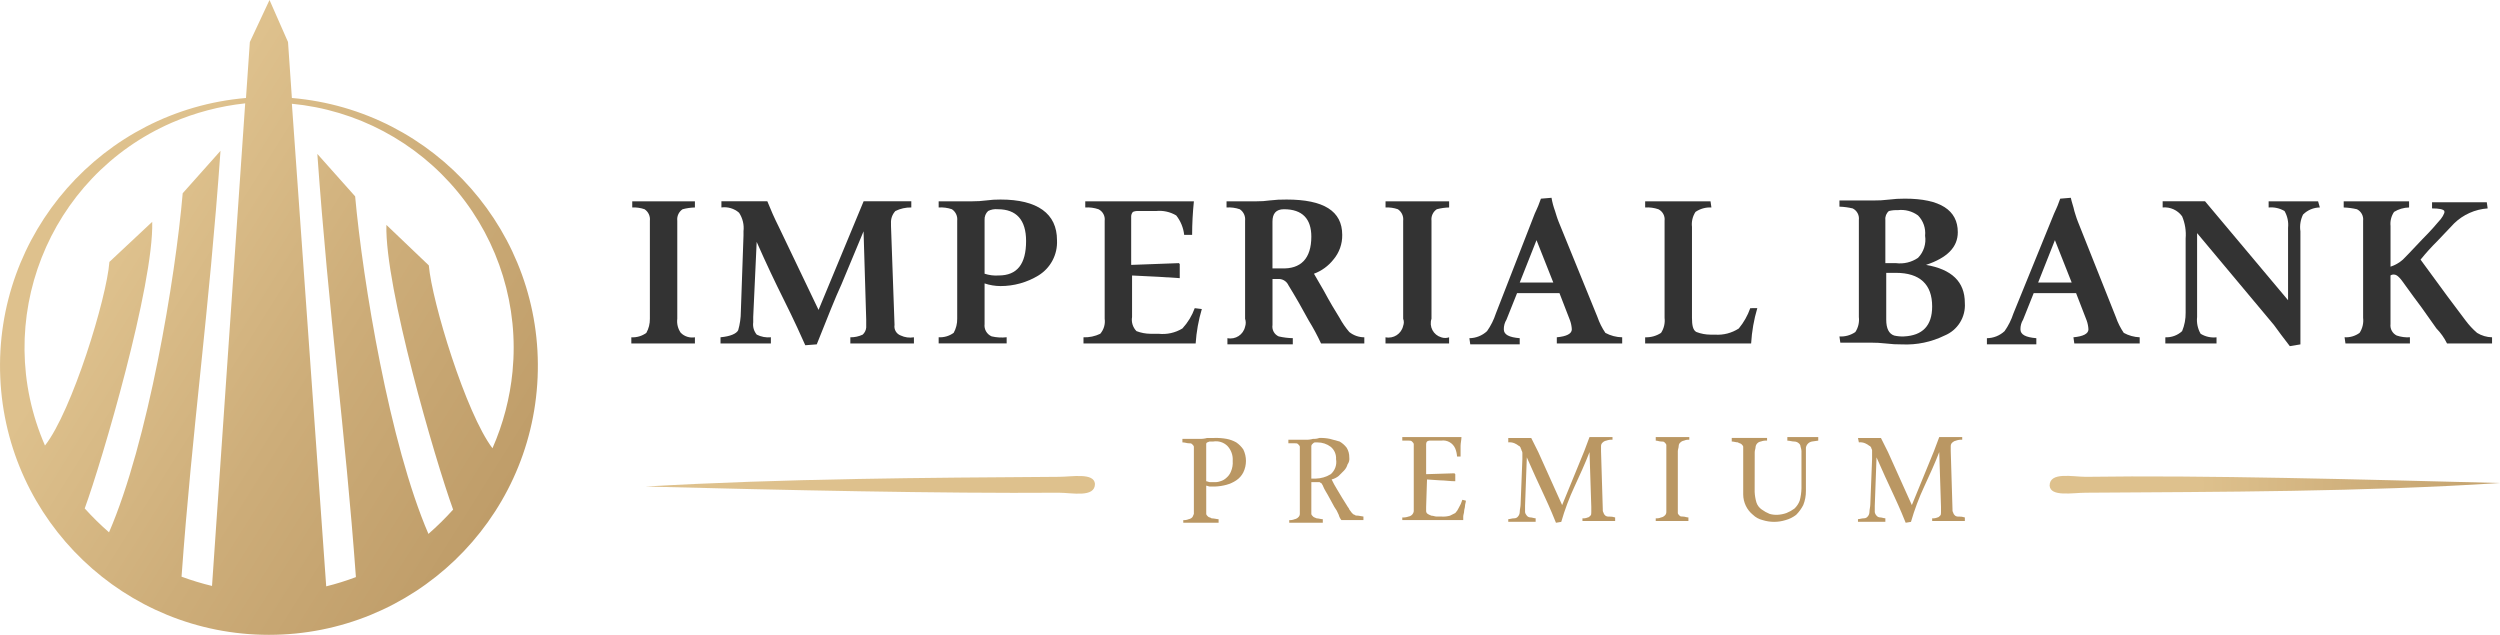
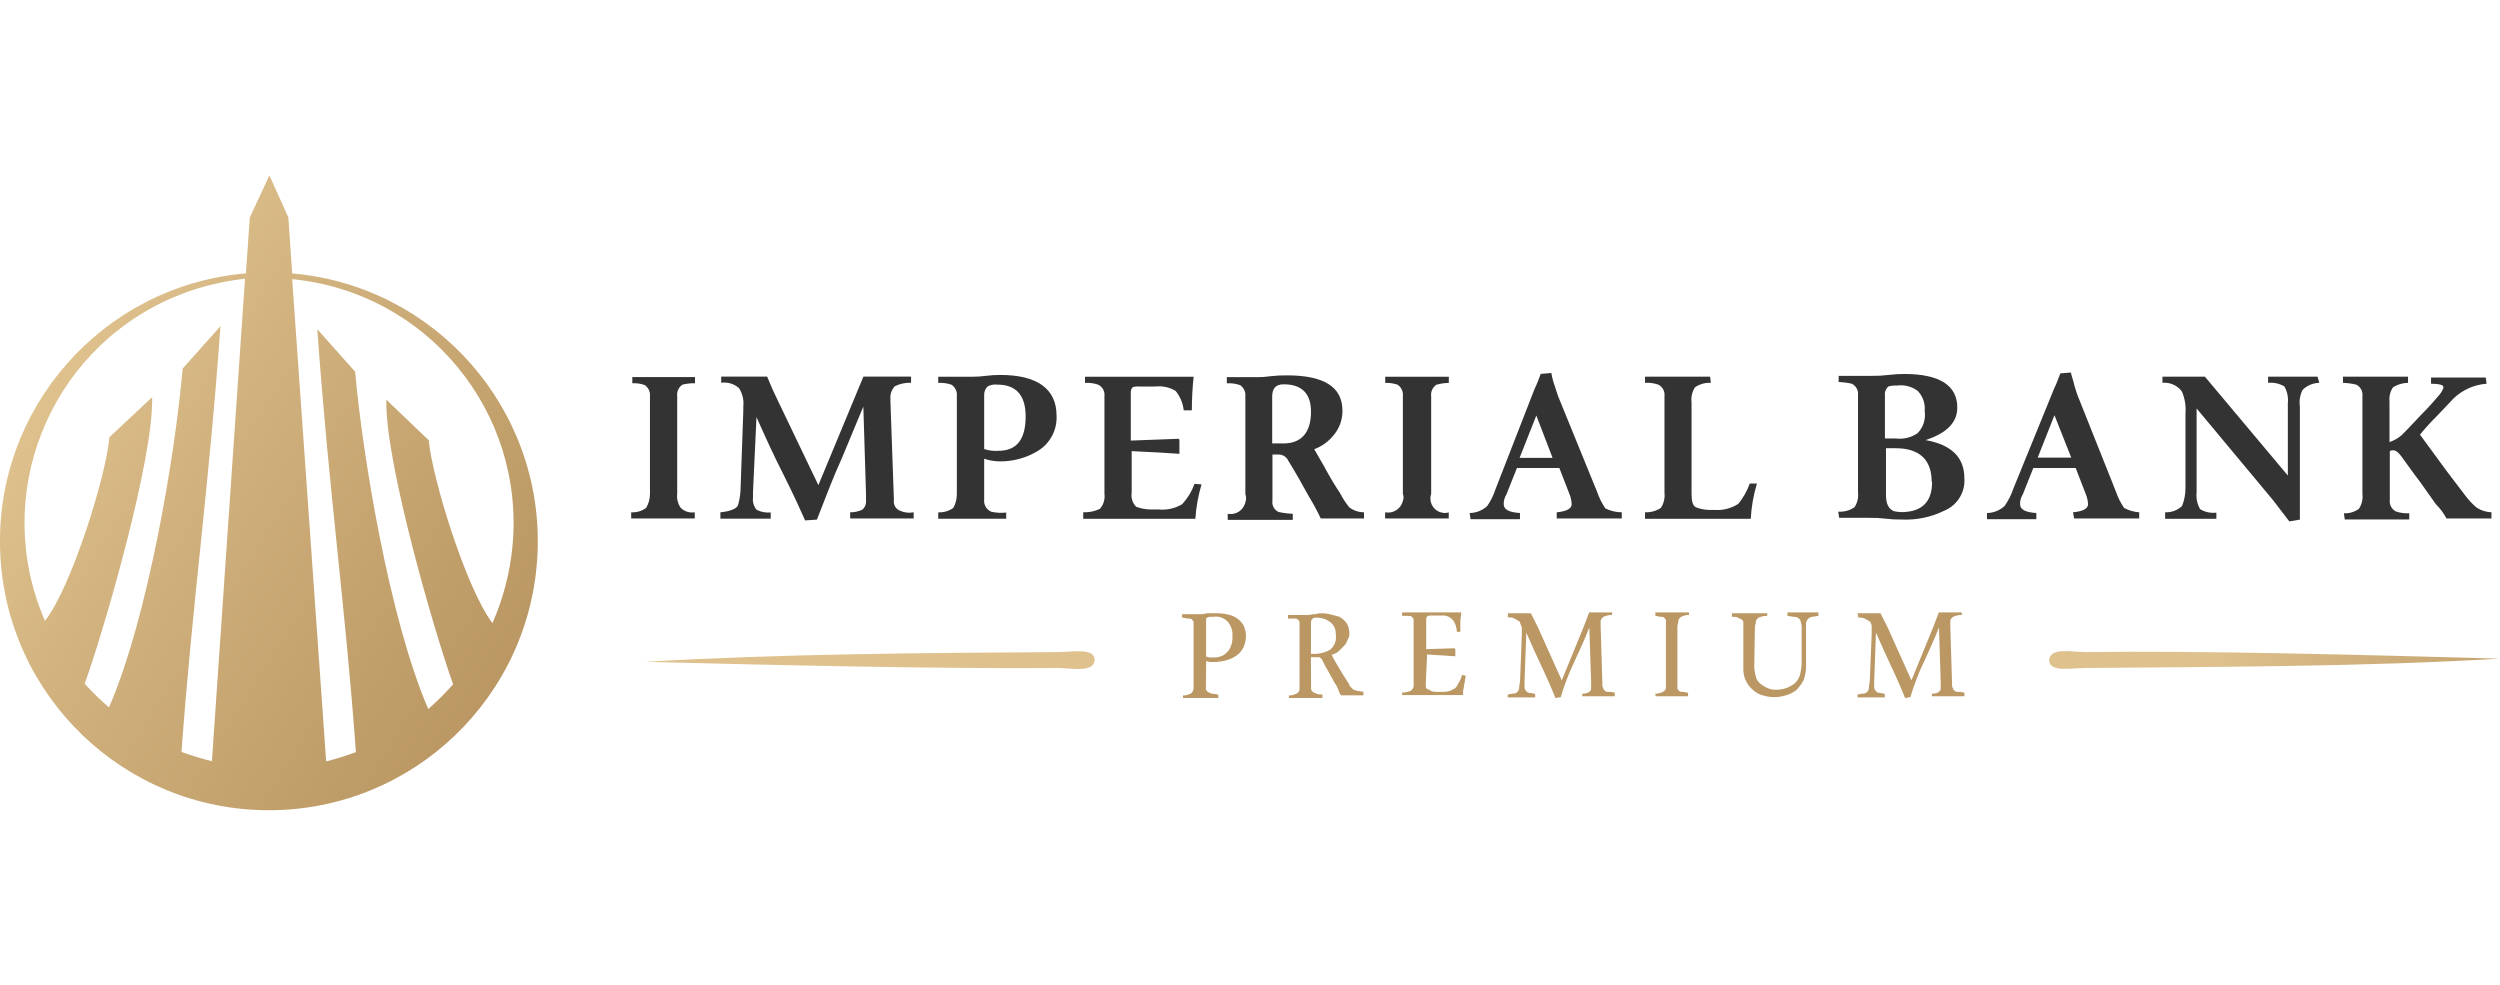
- <svg xmlns="http://www.w3.org/2000/svg" xmlns:xlink="http://www.w3.org/1999/xlink" width="405.326" height="102.923" viewBox="0 0 405.326 102.923">
+ <svg xmlns="http://www.w3.org/2000/svg" xmlns:xlink="http://www.w3.org/1999/xlink" id="Calque_1" data-name="Calque 1" width="307.44" height="121.11" viewBox="0 0 307.44 121.11">
  <defs>
-     <style>.a{fill:url(#a);}.b{fill:#333;}.c{fill:#ba9763;}.d{fill:url(#b);}.e{fill:url(#c);}</style>
-     <linearGradient id="a" x1="0.097" y1="0.506" x2="0.886" y2="1.093" gradientUnits="objectBoundingBox">
+     <linearGradient id="Dégradé_sans_nom_5" data-name="Dégradé sans nom 5" x1="-2317.95" y1="2537.84" x2="-2317.35" y2="2537.39" gradientTransform="matrix(87.21, 0, 0, -102.93, 202150.86, 261267.12)" gradientUnits="userSpaceOnUse">
      <stop offset="0.04" stop-color="#dec18d" />
      <stop offset="0.45" stop-color="#cdad79" />
      <stop offset="1" stop-color="#ba9763" />
    </linearGradient>
-     <linearGradient id="b" x1="0.291" y1="-105.291" x2="1.29" y2="-105.291" xlink:href="#a" />
-     <linearGradient id="c" x1="6.959" y1="-111.429" x2="7.959" y2="-111.429" xlink:href="#a" />
+     <linearGradient id="Dégradé_sans_nom_5-2" x1="-2313.76" y1="1711.17" x2="-2313.01" y2="1711.17" gradientTransform="matrix(73.02, 0, 0, -2.87, 169221.54, 4992.51)" xlink:href="#Dégradé_sans_nom_5" />
+     <linearGradient id="Dégradé_sans_nom_5-3" x1="-2307.89" y1="1711.17" x2="-2307.13" y2="1711.17" gradientTransform="matrix(72.88, 0, 0, -2.87, 168658.57, 4992.53)" xlink:href="#Dégradé_sans_nom_5" />
  </defs>
-   <g transform="translate(89.768 -58.5)">
-     <path class="a" d="M119.361,44.386l-.625-9.069-3-6.817-3.19,6.817-.625,9.069a43.6,43.6,0,1,0,7.443,0ZM85.774,110.933c2.814-7.693,11.2-36.213,10.945-46.47l-6.942,6.5c-.438,5.879-6.067,24.2-10.445,29.771a39.781,39.781,0,0,1,20.577-52.35,41.19,41.19,0,0,1,11.883-3.127L106.414,123.5a45,45,0,0,1-4.941-1.5c1.751-24.267,4.441-42.593,6.317-69.049l-6.129,6.88c-1.188,13.822-5.629,40.4-11.946,54.976A46.042,46.042,0,0,1,85.774,110.933Zm55.727,4.128c-6.317-14.635-10.633-40.967-11.883-54.726l-6.129-6.88c1.876,26.331,4.5,44.532,6.254,68.611a42.931,42.931,0,0,1-4.816,1.5l-5.566-78.243A39.739,39.739,0,0,1,155.136,88.73a40.648,40.648,0,0,1-3.252,12.446c-4.316-5.692-9.819-23.767-10.32-29.646l-6.88-6.567c-.25,10.132,7.881,38.027,10.82,46.158a47.674,47.674,0,0,1-4,3.94Z" transform="translate(-161.807 30)" />
-     <g transform="translate(12.59 90.563)">
-       <path class="b" d="M46.909,229.85v1H36.6v-1a3.748,3.748,0,0,0,2.434-.716,4.534,4.534,0,0,0,.573-2.291V210.95a1.963,1.963,0,0,0-.859-1.861,5.218,5.218,0,0,0-2-.286v-1H46.909v1a8.451,8.451,0,0,0-2,.286,1.963,1.963,0,0,0-.859,1.861v15.893a3.259,3.259,0,0,0,.573,2.291A2.641,2.641,0,0,0,46.909,229.85Z" transform="translate(-36.6 -207.227)" />
-       <path class="b" d="M78.056,229.85v1H67.747v-1a4.573,4.573,0,0,0,2-.43,1.767,1.767,0,0,0,.573-1.145v-1.289l-.43-14.318-3.579,8.591c-1,2.148-2.291,5.441-4.009,9.736l-1.861.143c-.573-1.289-1.718-3.866-3.579-7.589-1.289-2.577-2.72-5.584-4.3-9.164L52,226.557v.859a2.566,2.566,0,0,0,.573,2,4.12,4.12,0,0,0,2.291.43v1H46.7v-1c1.575-.143,2.577-.573,2.864-1.145a10.9,10.9,0,0,0,.43-3.007l.43-12.313v-.716a4.5,4.5,0,0,0-.716-3.007,3.608,3.608,0,0,0-2.864-.859v-1h7.445c.573,1.432,1.145,2.72,1.861,4.152l6.443,13.459L69.9,207.8h7.732v1a5.617,5.617,0,0,0-2.577.573,2.68,2.68,0,0,0-.716,2v.43l.573,16.036a1.555,1.555,0,0,0,1,1.718A3.6,3.6,0,0,0,78.056,229.85Z" transform="translate(-32.239 -207.227)" />
-       <path class="b" d="M90.586,214.186a6.334,6.334,0,0,1-3.007,5.727,11.76,11.76,0,0,1-6.157,1.718,8.107,8.107,0,0,1-2.577-.43v6.586a1.917,1.917,0,0,0,1.145,2,7.178,7.178,0,0,0,2.434.143v1H71.4v-1a3.748,3.748,0,0,0,2.434-.716,4.533,4.533,0,0,0,.573-2.291V211.036a1.963,1.963,0,0,0-.859-1.861,5.566,5.566,0,0,0-2.148-.286v-1h5.441a16.889,16.889,0,0,0,2.291-.143,15.821,15.821,0,0,1,2.291-.143C87.436,207.6,90.586,209.891,90.586,214.186Zm-5.011.143c0-3.436-1.575-5.154-4.582-5.154a2.832,2.832,0,0,0-1.575.286,1.838,1.838,0,0,0-.573,1.432v8.734a5.934,5.934,0,0,0,2.291.286C84.143,219.913,85.575,218.052,85.575,214.329Z" transform="translate(-21.573 -207.314)" />
-       <path class="b" d="M106.986,225.268a25.452,25.452,0,0,0-1,5.584H87.8v-1a5.81,5.81,0,0,0,2.72-.573,3.086,3.086,0,0,0,.716-2.434V210.95a1.833,1.833,0,0,0-1-1.861,5.565,5.565,0,0,0-2.148-.286v-1H105.7a54.311,54.311,0,0,0-.286,5.441h-1.289a6.166,6.166,0,0,0-1.289-3.15,5.322,5.322,0,0,0-3.293-.716H96.677a1.817,1.817,0,0,0-.859.143,1.094,1.094,0,0,0-.286.716v7.875l7.732-.286.143.143v2.291c-1.861-.143-4.582-.286-7.732-.43v6.729a2.641,2.641,0,0,0,.716,2.291,6.485,6.485,0,0,0,2.291.43H99.97a6.173,6.173,0,0,0,3.866-.859,9.7,9.7,0,0,0,2-3.293Z" transform="translate(-14.492 -207.227)" />
-       <path class="b" d="M126.336,229.936v1H119.32a35.258,35.258,0,0,0-2-3.723c-1-1.861-2.148-3.866-3.293-5.727a1.724,1.724,0,0,0-1.432-1h-1.145v7.445a1.732,1.732,0,0,0,1,1.861,11.131,11.131,0,0,0,2.291.286v1h-10.6v-1a2.433,2.433,0,0,0,2.864-1.861,1.987,1.987,0,0,0,0-1.289V211.036a1.963,1.963,0,0,0-.859-1.861,5.566,5.566,0,0,0-2.148-.286v-1h4.868a14.152,14.152,0,0,0,2.148-.143,20.274,20.274,0,0,1,2.72-.143c6.014,0,9.02,1.861,9.02,5.727a6,6,0,0,1-1.432,4.009,7.2,7.2,0,0,1-3.15,2.291l1.575,2.72c1,1.861,1.861,3.293,2.577,4.439a12.975,12.975,0,0,0,1.575,2.291A3.888,3.888,0,0,0,126.336,229.936Zm-8.591-16.322c0-2.864-1.432-4.439-4.439-4.439-1.289,0-1.861.716-1.861,2v7.589h1.432c3.15.143,4.868-1.575,4.868-5.154Z" transform="translate(-7.497 -207.314)" />
-       <path class="b" d="M132.309,229.85v1H122v-1a2.433,2.433,0,0,0,2.864-1.861,1.569,1.569,0,0,0,0-1.145V210.95a1.963,1.963,0,0,0-.859-1.861,5.218,5.218,0,0,0-2-.286v-1h10.309v1a8.451,8.451,0,0,0-2,.286,1.963,1.963,0,0,0-.859,1.861v15.893a2.36,2.36,0,0,0,1.575,3.007,1.936,1.936,0,0,0,1.289,0Z" transform="translate(0.275 -207.227)" />
-       <path class="b" d="M156.27,230.022v1h-10.6v-1c1.575-.143,2.434-.573,2.434-1.289a5.09,5.09,0,0,0-.286-1.432l-1.718-4.439h-6.873l-1.718,4.3a2.886,2.886,0,0,0-.43,1.575c0,.859.859,1.289,2.577,1.432v1h-8.018l-.143-1a4.257,4.257,0,0,0,2.864-1.145,10.731,10.731,0,0,0,1.432-2.864l6.3-16.179c.286-.573.43-1,.573-1.289l.43-1.145,1.718-.143a11.932,11.932,0,0,0,.573,2.148c.143.43.286,1,.573,1.718l6.3,15.463a10.84,10.84,0,0,0,1.289,2.577A5.923,5.923,0,0,0,156.27,230.022ZM145.1,221.145l-2.72-6.873-2.72,6.873Z" transform="translate(4.378 -207.4)" />
-       <path class="b" d="M169.584,225.125a25.252,25.252,0,0,0-1,5.727H151.4v-1a4.418,4.418,0,0,0,2.577-.716,3.641,3.641,0,0,0,.573-2.434V210.95a1.833,1.833,0,0,0-1-1.861,5.565,5.565,0,0,0-2.148-.286v-1H162l.143,1a4.152,4.152,0,0,0-2.577.716,3.642,3.642,0,0,0-.573,2.434V226.7c0,1.145.143,2,.716,2.291a6.486,6.486,0,0,0,2.291.43h.716a6.29,6.29,0,0,0,3.866-1,10.814,10.814,0,0,0,1.861-3.293Z" transform="translate(12.97 -207.227)" />
-       <path class="b" d="M193.731,224.4a5.307,5.307,0,0,1-3.293,5.3,14.145,14.145,0,0,1-6.873,1.432,19.428,19.428,0,0,1-2.577-.143,21.847,21.847,0,0,0-2.577-.143h-4.868l-.143-1a4.152,4.152,0,0,0,2.577-.716,3.642,3.642,0,0,0,.573-2.434v-15.75a1.833,1.833,0,0,0-1-1.861,11.046,11.046,0,0,0-2.148-.286v-1h5.441a19.424,19.424,0,0,0,2.577-.143A19.427,19.427,0,0,1,184,207.5c5.727,0,8.591,1.861,8.591,5.441,0,2.434-1.718,4.152-5.154,5.3C191.584,218.954,193.731,220.959,193.731,224.4Zm-6.443-10.882a4.088,4.088,0,0,0-1.145-3.293,4.612,4.612,0,0,0-3.293-.859,4.872,4.872,0,0,0-1.432.143,1.66,1.66,0,0,0-.573,1.432v7.016h1.718a5.174,5.174,0,0,0,3.579-.859A4.216,4.216,0,0,0,187.288,213.514Zm1.145,11.454c0-3.579-2-5.441-5.87-5.441h-1.575v7.589q0,2.148,1.289,2.577a5.873,5.873,0,0,0,1.575.143c3.007-.143,4.582-1.718,4.582-4.868Z" transform="translate(22.47 -207.357)" />
-       <path class="b" d="M214.87,230.022v1h-10.6l-.143-1c1.575-.143,2.434-.573,2.434-1.289a5.088,5.088,0,0,0-.286-1.432l-1.718-4.439h-6.873l-1.718,4.3a2.886,2.886,0,0,0-.43,1.575c0,.859.859,1.289,2.577,1.432v1H190.1v-1a4.257,4.257,0,0,0,2.864-1.145,10.73,10.73,0,0,0,1.432-2.864l6.586-16.179c.286-.573.43-1,.573-1.289l.43-1.145,1.718-.143c.143.716.43,1.432.573,2.148.143.43.286,1,.573,1.718L211,226.729a10.843,10.843,0,0,0,1.289,2.577A5.835,5.835,0,0,0,214.87,230.022Zm-11.025-8.877-2.72-6.873-2.72,6.873Z" transform="translate(29.681 -207.4)" />
-       <path class="b" d="M235.486,208.8a3.912,3.912,0,0,0-2.72,1.145,4.573,4.573,0,0,0-.43,2.72V231l-1.718.286q-1.5-1.933-2.577-3.436l-12.457-14.891v13.6a4.477,4.477,0,0,0,.573,2.72,4.048,4.048,0,0,0,2.577.573v1h-8.3v-1a3.779,3.779,0,0,0,2.72-1,7.477,7.477,0,0,0,.573-3.007V213.814a7.558,7.558,0,0,0-.573-3.58A3.5,3.5,0,0,0,210,208.8v-1h6.873l13.459,16.036V212.1a4.477,4.477,0,0,0-.573-2.72,4.255,4.255,0,0,0-2.577-.573v-1H235.2Z" transform="translate(38.274 -207.227)" />
-       <path class="b" d="M254.554,229.85v1h-7.3a9.4,9.4,0,0,0-1.718-2.434l-2.434-3.436c-.573-.716-1.575-2.148-3.15-4.3-.43-.573-.859-1-1.289-1a.861.861,0,0,0-.573.143V227.7a1.833,1.833,0,0,0,1,1.861,5.565,5.565,0,0,0,2.148.286v1H230.786l-.143-1a3.748,3.748,0,0,0,2.434-.716,3.641,3.641,0,0,0,.573-2.434V210.95a1.833,1.833,0,0,0-1-1.861,11.054,11.054,0,0,0-2.148-.286v-1h10.6v1a4.827,4.827,0,0,0-2.434.716,3.443,3.443,0,0,0-.573,2.291V218.4a5.616,5.616,0,0,0,2-1.145c.143-.143,1.289-1.289,3.15-3.293,1.289-1.289,2.291-2.434,3.007-3.293a3.59,3.59,0,0,0,.573-1v-.286c-.143-.286-.859-.43-2-.43v-1H253.7l.143,1a8.662,8.662,0,0,0-5.441,2.434l-2.72,2.864a36.764,36.764,0,0,0-2.72,3.007l4.3,5.87,3.007,4.009a12.363,12.363,0,0,0,1.861,2A4.827,4.827,0,0,0,254.554,229.85Z" transform="translate(47.125 -207.227)" />
+   <g>
+     <path d="M36,33.62l-.47-6.88L33.2,21.57l-2.41,5.17-.48,6.88a33.07,33.07,0,1,0,5.65,0ZM10.48,84.08c2.14-5.83,8.5-27.46,8.3-35.24l-5.26,4.93c-.33,4.46-4.6,18.35-7.92,22.58a30.17,30.17,0,0,1,15.6-39.7,31,31,0,0,1,9-2.37L26.13,93.61a35,35,0,0,1-3.74-1.14c1.33-18.4,3.37-32.3,4.79-52.36l-4.65,5.22C21.63,55.81,18.26,76,13.47,87A36.06,36.06,0,0,1,10.48,84.08Zm42.26,3.13c-4.79-11.1-8.06-31.07-9-41.5l-4.65-5.22c1.43,20,3.42,33.77,4.75,52a33.68,33.68,0,0,1-3.66,1.14L36,34.33A30.13,30.13,0,0,1,63.09,67.19v0a30.82,30.82,0,0,1-2.46,9.44c-3.28-4.31-7.45-18-7.83-22.48l-5.22-5c-.19,7.68,6,28.84,8.21,35a35.61,35.61,0,0,1-3,3Z" transform="translate(-0.07)" fill="url(#Dégradé_sans_nom_5)" />
+     <g>
+       <path d="M85.51,63v.76H77.69V63a2.81,2.81,0,0,0,1.84-.54A3.41,3.41,0,0,0,80,60.76v-12a1.5,1.5,0,0,0-.65-1.41,3.93,3.93,0,0,0-1.52-.22v-.76h7.71v.76A6,6,0,0,0,84,47.3a1.48,1.48,0,0,0-.65,1.41v12a2.51,2.51,0,0,0,.43,1.74A2,2,0,0,0,85.51,63Z" transform="translate(-0.07)" fill="#333" />
+       <path d="M112.43,63v.76h-7.81V63a3.29,3.29,0,0,0,1.51-.33,1.31,1.31,0,0,0,.44-.86v-1L106.24,50l-2.71,6.51c-.76,1.63-1.74,4.13-3,7.39L99.08,64c-.44-1-1.31-2.94-2.72-5.76-1-1.95-2.06-4.23-3.26-6.95l-.43,9.23v.65a2,2,0,0,0,.44,1.52,3.16,3.16,0,0,0,1.74.33v.76H88.66V63c1.19-.11,2-.44,2.17-.87a8.37,8.37,0,0,0,.32-2.28l.33-9.34V50a3.46,3.46,0,0,0-.54-2.28,2.74,2.74,0,0,0-2.18-.65v-.76h5.65c.43,1.08.87,2.06,1.41,3.15l4.89,10.2,5.54-13.35h5.86v.76a4.15,4.15,0,0,0-2,.43,2,2,0,0,0-.54,1.52v.32l.43,12.16a1.19,1.19,0,0,0,.76,1.31A2.73,2.73,0,0,0,112.43,63Z" transform="translate(-0.07)" fill="#333" />
+       <path d="M130,51.1a4.78,4.78,0,0,1-2.28,4.34,8.82,8.82,0,0,1-4.67,1.3,5.92,5.92,0,0,1-1.95-.33v5a1.46,1.46,0,0,0,.87,1.52,5.42,5.42,0,0,0,1.84.1v.76h-8.36V63a2.84,2.84,0,0,0,1.85-.54,3.41,3.41,0,0,0,.44-1.74v-12a1.49,1.49,0,0,0-.66-1.41,4.08,4.08,0,0,0-1.63-.22v-.76h4.13a12.71,12.71,0,0,0,1.74-.11,12.51,12.51,0,0,1,1.74-.11C127.64,46.1,130,47.84,130,51.1Zm-3.8.1c0-2.6-1.19-3.9-3.47-3.9a2.11,2.11,0,0,0-1.19.21,1.4,1.4,0,0,0-.44,1.09v6.62a4.46,4.46,0,0,0,1.74.22c2.28,0,3.36-1.41,3.36-4.24Z" transform="translate(-0.07)" fill="#333" />
+       <path d="M147.83,59.57a19.45,19.45,0,0,0-.76,4.23H133.28V63a4.32,4.32,0,0,0,2.06-.43,2.35,2.35,0,0,0,.55-1.85v-12a1.39,1.39,0,0,0-.76-1.41,4.1,4.1,0,0,0-1.63-.22v-.76h13.36a38,38,0,0,0-.22,4.13h-1a4.56,4.56,0,0,0-1-2.39,4,4,0,0,0-2.49-.54H140a1.46,1.46,0,0,0-.65.1.92.92,0,0,0-.22.55v6l5.87-.22.11.11v1.74c-1.41-.11-3.48-.22-5.87-.33v5.1a2,2,0,0,0,.55,1.74,5.11,5.11,0,0,0,1.73.33h1a4.71,4.71,0,0,0,2.93-.65,7.4,7.4,0,0,0,1.52-2.5Z" transform="translate(-0.07)" fill="#333" />
+       <path d="M167.81,63v.76h-5.32A27.48,27.48,0,0,0,161,61c-.76-1.41-1.63-2.93-2.5-4.34a1.3,1.3,0,0,0-1.08-.76h-.87v5.65a1.31,1.31,0,0,0,.76,1.41,9.21,9.21,0,0,0,1.74.22v.75h-8v-.75a1.85,1.85,0,0,0,2.17-1.41,1.5,1.5,0,0,0,0-1v-12a1.5,1.5,0,0,0-.65-1.41,4.13,4.13,0,0,0-1.63-.22v-.76h3.69a9.85,9.85,0,0,0,1.63-.11,15.71,15.71,0,0,1,2.06-.11c4.56,0,6.84,1.41,6.84,4.35a4.57,4.57,0,0,1-1.08,3,5.51,5.51,0,0,1-2.39,1.73l1.19,2.07c.76,1.41,1.41,2.49,2,3.36A9.4,9.4,0,0,0,166,62.39,3,3,0,0,0,167.81,63Zm-6.52-12.38c0-2.17-1.08-3.36-3.36-3.36-1,0-1.41.54-1.41,1.51v5.76h1.08c2.39.11,3.69-1.2,3.69-3.91Z" transform="translate(-0.07)" fill="#333" />
+       <path d="M178.23,63v.76h-7.82V63a1.86,1.86,0,0,0,2.18-1.41,1.19,1.19,0,0,0,0-.87v-12a1.5,1.5,0,0,0-.65-1.41,4,4,0,0,0-1.52-.22v-.76h7.82v.76a5.94,5.94,0,0,0-1.52.22,1.46,1.46,0,0,0-.65,1.41v12A1.79,1.79,0,0,0,177.2,63l.06,0a1.5,1.5,0,0,0,1,0Z" transform="translate(-0.07)" fill="#333" />
+       <path d="M199.51,63v.76h-8V63c1.19-.11,1.84-.44,1.84-1a4,4,0,0,0-.21-1.08l-1.31-3.37h-5.21l-1.3,3.26a2.18,2.18,0,0,0-.33,1.19c0,.66.65,1,2,1.09v.76h-6.08l-.11-.76a3.25,3.25,0,0,0,2.17-.87A8,8,0,0,0,184,60.11l4.78-12.27c.22-.43.33-.76.44-1l.32-.86,1.31-.11a8.52,8.52,0,0,0,.43,1.63c.11.32.22.75.43,1.3l4.78,11.72a8.36,8.36,0,0,0,1,2A4.48,4.48,0,0,0,199.51,63ZM191,56.31,189,51.1l-2.06,5.21Z" transform="translate(-0.07)" fill="#333" />
+       <path d="M216.13,59.46a18.81,18.81,0,0,0-.76,4.34h-13V63a3.29,3.29,0,0,0,1.95-.54,2.81,2.81,0,0,0,.44-1.85V48.71A1.39,1.39,0,0,0,204,47.3a4.13,4.13,0,0,0-1.63-.22v-.76h8l.1.76a3.14,3.14,0,0,0-1.95.54,2.75,2.75,0,0,0-.43,1.85V60.65c0,.87.1,1.52.54,1.74a4.88,4.88,0,0,0,1.74.32h.54a4.75,4.75,0,0,0,2.93-.75,8.35,8.35,0,0,0,1.41-2.5Z" transform="translate(-0.07)" fill="#333" />
+       <path d="M241.64,58.81a4,4,0,0,1-2.49,4,10.71,10.71,0,0,1-5.22,1.08,14.17,14.17,0,0,1-2-.11,16,16,0,0,0-2-.1h-3.69l-.11-.76a3.15,3.15,0,0,0,2-.54,2.75,2.75,0,0,0,.43-1.85V48.61a1.41,1.41,0,0,0-.75-1.42,9.1,9.1,0,0,0-1.63-.21v-.76h4.12a14.22,14.22,0,0,0,2-.11,16,16,0,0,1,1.95-.12c4.35,0,6.52,1.41,6.52,4.13,0,1.84-1.3,3.15-3.91,4C240,54.68,241.64,56.2,241.64,58.81Zm-4.88-8.25a3.12,3.12,0,0,0-.87-2.5,3.48,3.48,0,0,0-2.5-.65,3.58,3.58,0,0,0-1.08.11,1.24,1.24,0,0,0-.44,1.08v5.32h1.3a3.91,3.91,0,0,0,2.72-.65,3.21,3.21,0,0,0,.87-2.72Zm.86,8.68c0-2.71-1.51-4.12-4.45-4.12H232v5.75c0,1.09.32,1.74,1,2a4.75,4.75,0,0,0,1.19.1c2.28-.1,3.48-1.3,3.48-3.69Z" transform="translate(-0.07)" fill="#333" />
+       <path d="M263.14,63v.76h-8L255,63c1.2-.11,1.85-.44,1.85-1a3.64,3.64,0,0,0-.22-1.08l-1.3-3.37h-5.21l-1.3,3.26a2.1,2.1,0,0,0-.33,1.19c0,.66.65,1,2,1.09v.76h-6.07v-.76a3.25,3.25,0,0,0,2.17-.87,8.34,8.34,0,0,0,1.09-2.17l5-12.27c.22-.43.33-.76.43-1l.33-.86,1.3-.11c.11.54.33,1.08.44,1.63.11.32.21.75.43,1.3l4.67,11.72a8.14,8.14,0,0,0,1,2A4.53,4.53,0,0,0,263.14,63Zm-8.36-6.73-2.06-5.21-2.06,5.21Z" transform="translate(-0.07)" fill="#333" />
+       <path d="M285.29,47.08a3,3,0,0,0-2.06.87A3.47,3.47,0,0,0,282.9,50v13.9l-1.3.22q-1.14-1.47-2-2.61L270.2,50.23V60.54a3.4,3.4,0,0,0,.43,2.07,3.07,3.07,0,0,0,2,.43v.76h-6.3V63a2.88,2.88,0,0,0,2.07-.76,5.74,5.74,0,0,0,.43-2.28V50.88a5.76,5.76,0,0,0-.43-2.72,2.64,2.64,0,0,0-2.4-1.08v-.76h5.22l10.2,12.16v-8.9a3.36,3.36,0,0,0-.43-2.06,3.27,3.27,0,0,0-2-.44v-.76h6.08Z" transform="translate(-0.07)" fill="#333" />
+       <path d="M306.46,63v.76h-5.53A7.3,7.3,0,0,0,299.62,62l-1.84-2.6c-.44-.55-1.2-1.63-2.39-3.26-.33-.44-.65-.76-1-.76a.61.61,0,0,0-.43.11v6a1.39,1.39,0,0,0,.76,1.41,4.26,4.26,0,0,0,1.63.22v.76h-7.93l-.11-.76a2.87,2.87,0,0,0,1.85-.55,2.71,2.71,0,0,0,.43-1.84V48.71a1.38,1.38,0,0,0-.76-1.41,8.09,8.09,0,0,0-1.63-.22v-.76h8v.76a3.62,3.62,0,0,0-1.84.54,2.62,2.62,0,0,0-.44,1.74v5a4.27,4.27,0,0,0,1.52-.87c.11-.11,1-1,2.39-2.5,1-1,1.73-1.84,2.28-2.5a2.66,2.66,0,0,0,.43-.75v-.22c-.11-.22-.65-.33-1.51-.33v-.76h6.73l.1.76A6.53,6.53,0,0,0,301.8,49l-2.06,2.17a28,28,0,0,0-2.07,2.28l3.26,4.45,2.28,3a9.31,9.31,0,0,0,1.42,1.52A3.58,3.58,0,0,0,306.46,63Z" transform="translate(-0.07)" fill="#333" />
    </g>
-     <g transform="translate(101.934 129.365)">
-       <path class="c" d="M102.866,246.341v.573c0,.143.143.286.286.43s.43.143.573.286c.43,0,.859.143,1.145.143v.573H99.143v-.43a1.816,1.816,0,0,0,.859-.143,1.085,1.085,0,0,0,.573-.286c.143-.143.143-.286.286-.573V236.032c0-.143-.143-.286-.286-.43s-.286-.143-.573-.143-.573-.143-1-.143v-.573h2.72a3.965,3.965,0,0,0,1.289-.143h1.145a9.454,9.454,0,0,1,2,.143,5.129,5.129,0,0,1,1.575.573,4.358,4.358,0,0,1,1.145,1.145,4.248,4.248,0,0,1,0,3.723,3.381,3.381,0,0,1-1.145,1.289,5.292,5.292,0,0,1-1.575.716,8.376,8.376,0,0,1-1.861.286h-.859c-.143,0-.43-.143-.573-.143Zm0-4.725c.143,0,.43.143.573.143h.716a2.437,2.437,0,0,0,1-.143,2.308,2.308,0,0,0,1-.573,2.568,2.568,0,0,0,.716-1,3.632,3.632,0,0,0,.286-1.718,3.206,3.206,0,0,0-.859-2.434,2.641,2.641,0,0,0-2.291-.716h-.573c-.143,0-.286.143-.43.143-.143.143-.143.143-.143.286v6.014Z" transform="translate(-99 -234.457)" />
-       <path class="c" d="M114.723,246.341v.573c0,.143.143.286.286.43s.286.143.573.286c.286,0,.716.143,1,.143v.573h-5.441v-.43a1.816,1.816,0,0,0,.859-.143,1.085,1.085,0,0,0,.573-.286.744.744,0,0,0,.286-.573V236.032c0-.143-.143-.286-.286-.43s-.286-.143-.573-.143h-1v-.573h2.72a3.964,3.964,0,0,0,1.289-.143,2.437,2.437,0,0,0,1-.143,6.972,6.972,0,0,1,1.718.143c.573.143,1,.286,1.575.43a3.861,3.861,0,0,1,1.145,1,2.886,2.886,0,0,1,.43,1.575,1.543,1.543,0,0,1-.286,1.145,2.308,2.308,0,0,1-.573,1l-.859.859a2.878,2.878,0,0,1-1.145.573,15.613,15.613,0,0,0,.859,1.575l.859,1.432.716,1.146c.143.286.43.573.43.716.143.143.286.43.43.573s.286.286.43.286c.143.143.286.143.573.143l.859.143v.573h-3.579a2.332,2.332,0,0,1-.43-.859,5.8,5.8,0,0,0-.716-1.289l-.859-1.575c-.286-.573-.716-1.145-1-1.861,0-.143-.143-.143-.143-.286l-.143-.143c-.143,0-.143-.143-.286-.143h-1.289Zm0-5.154h.716a4.826,4.826,0,0,0,2.434-.716,2.623,2.623,0,0,0,.859-2.434,2.4,2.4,0,0,0-.859-2,3.517,3.517,0,0,0-2.148-.716h-.43c-.143,0-.286.143-.43.286a.526.526,0,0,0-.143.43v5.154Z" transform="translate(-93.818 -234.457)" />
-       <path class="c" d="M127.766,245.811v.716c0,.143.143.43.286.43.143.143.286.143.573.286.286,0,.573.143.859.143h.859a3.964,3.964,0,0,0,1.289-.143l.859-.43a3,3,0,0,0,.573-.859,5.611,5.611,0,0,0,.573-1.289l.573.143c0,.286-.143.573-.143.859s-.143.573-.143.859-.143.573-.143.859v.573H123.9v-.43a2.436,2.436,0,0,0,1-.143,1.012,1.012,0,0,0,.859-.859V235.645c0-.143-.143-.286-.286-.43s-.286-.143-.573-.143h-1V234.5h9.593c0,.429-.143,1-.143,1.432v1.718h-.573a4.182,4.182,0,0,0-.286-1.289,2.141,2.141,0,0,0-2.291-1.289h-1.718a.861.861,0,0,0-.573.143.627.627,0,0,0-.143.43v4.868l4.582-.143.143.143v1.145c-.859,0-1.718-.143-2.434-.143l-2.148-.143Z" transform="translate(-88.248 -234.5)" />
-       <path class="c" d="M135.9,234.643h3.723a40055.054,40055.054,0,0,1,1.145,2.291l3.866,8.591,3.579-8.734.43-1.145c.143-.43.286-.716.43-1.145H152.8v.429a2.437,2.437,0,0,0-1,.143,1.086,1.086,0,0,0-.573.286.744.744,0,0,0-.286.573v.859l.286,9.45a.861.861,0,0,0,.143.573c0,.143.143.286.286.43a.861.861,0,0,0,.573.143,2.8,2.8,0,0,1,1,.143v.573h-5.3v-.43a1.817,1.817,0,0,0,.859-.143c.143,0,.286-.143.43-.286s.143-.286.143-.573v-.859l-.286-8.877c-.716,1.861-1.575,3.723-2.434,5.584a39.223,39.223,0,0,0-2.148,5.727l-.859.143c-.286-.716-.859-2.148-1.861-4.3s-2-4.3-2.864-6.3l-.286,7.875v1a1.086,1.086,0,0,0,.286.573.744.744,0,0,0,.573.286c.286,0,.573.143.859.143v.573H135.9v-.43c.286,0,.573-.143,1-.143a.744.744,0,0,0,.573-.286,1.094,1.094,0,0,0,.286-.716c0-.43.143-.859.143-1.289l.286-7.3v-.859a.861.861,0,0,0-.143-.573c0-.143-.143-.286-.143-.43-.143-.143-.143-.286-.286-.286a3.129,3.129,0,0,0-.716-.43,2.122,2.122,0,0,0-1-.143Z" transform="translate(-83.067 -234.5)" />
-       <path class="c" d="M152.6,247.673a1.817,1.817,0,0,0,.859-.143,1.086,1.086,0,0,0,.573-.286.744.744,0,0,0,.286-.573V235.789c0-.143-.143-.286-.286-.43s-.286-.143-.573-.143-.573-.143-.859-.143V234.5h5.441v.43a1.815,1.815,0,0,0-.859.143,1.085,1.085,0,0,0-.573.286.744.744,0,0,0-.286.573c0,.286-.143.573-.143.859v10.023c0,.143.143.286.286.43s.286.143.573.143.573.143.859.143v.573h-5.3Z" transform="translate(-75.856 -234.5)" />
-       <path class="c" d="M164.923,243.377a7.188,7.188,0,0,0,.286,1.718,2.226,2.226,0,0,0,.859,1.145,5.8,5.8,0,0,0,1.289.716,3.965,3.965,0,0,0,1.289.143,5.091,5.091,0,0,0,1.432-.286,5.809,5.809,0,0,0,1.289-.716,3.381,3.381,0,0,0,.859-1.289,8.45,8.45,0,0,0,.286-2v-5.727a2.436,2.436,0,0,0-.143-1,.744.744,0,0,0-.286-.573,1.094,1.094,0,0,0-.716-.286c-.43,0-.716-.143-1.145-.143V234.5h5.011v.573l-1,.143a1.206,1.206,0,0,0-1,1v7.016a5.936,5.936,0,0,1-.43,2.291,6.358,6.358,0,0,1-1.145,1.575,4.838,4.838,0,0,1-1.718.859,6.193,6.193,0,0,1-3.723,0,3.413,3.413,0,0,1-1.575-.859,4.281,4.281,0,0,1-1.575-3.293v-7.732c0-.143-.143-.286-.286-.43s-.43-.143-.573-.286c-.286,0-.716-.143-1-.143v-.573h5.727v.43a2.435,2.435,0,0,0-1,.143,1.012,1.012,0,0,0-.859.859c0,.286-.143.573-.143.859Z" transform="translate(-72.142 -234.5)" />
-       <path class="c" d="M175.5,234.643h3.723l.573,1.145.573,1.145,3.866,8.591,3.58-8.734c.143-.43.286-.716.43-1.145s.286-.716.43-1.145H192.4v.429a2.437,2.437,0,0,0-1,.143,1.086,1.086,0,0,0-.573.286.744.744,0,0,0-.286.573v.859l.286,9.45a.861.861,0,0,0,.143.573c0,.143.143.286.286.43a.861.861,0,0,0,.573.143,2.8,2.8,0,0,1,1,.143v.573h-5.3v-.43a1.817,1.817,0,0,0,.859-.143c.143,0,.286-.143.43-.286s.143-.286.143-.573v-.859l-.286-8.877c-.716,1.861-1.575,3.723-2.434,5.584a39.225,39.225,0,0,0-2.148,5.727l-.859.143c-.286-.716-.859-2.148-1.861-4.3s-2-4.3-2.864-6.3l-.286,7.875v1a1.085,1.085,0,0,0,.286.573.744.744,0,0,0,.573.286c.286,0,.573.143.859.143v.573H175.5v-.43c.286,0,.573-.143,1-.143a.744.744,0,0,0,.573-.286,1.094,1.094,0,0,0,.286-.716c0-.43.143-.859.143-1.289l.286-7.3v-1.432c0-.143-.143-.286-.143-.43-.143-.143-.143-.286-.286-.286a3.129,3.129,0,0,0-.716-.43,2.122,2.122,0,0,0-1-.143Z" transform="translate(-65.968 -234.5)" />
+     <g>
+       <path d="M148.37,84.32v.44c0,.1.11.21.22.32s.33.11.44.22c.32,0,.65.11.86.11v.43h-4.34v-.32a1.44,1.44,0,0,0,.65-.11.88.88,0,0,0,.44-.22c.1-.11.1-.22.21-.43V76.5c0-.11-.11-.21-.21-.32s-.22-.11-.44-.11-.43-.11-.76-.11v-.43h2.07a3.15,3.15,0,0,0,1-.11h.87a7,7,0,0,1,1.52.11,3.62,3.62,0,0,1,1.19.43,3.27,3.27,0,0,1,.87.87,3.18,3.18,0,0,1,0,2.82,2.57,2.57,0,0,1-.87,1,4,4,0,0,1-1.19.54,6.18,6.18,0,0,1-1.41.22h-.65c-.11,0-.33-.11-.44-.11Zm0-3.58c.11,0,.33.11.44.11h.54a2,2,0,0,0,.76-.11,1.71,1.71,0,0,0,.76-.44,1.89,1.89,0,0,0,.54-.76,2.75,2.75,0,0,0,.22-1.3A2.43,2.43,0,0,0,151,76.4a2,2,0,0,0-1.74-.55h-.44c-.1,0-.21.11-.32.11s-.11.11-.11.22v4.56Z" transform="translate(-0.07)" fill="#ba9763" />
+       <path d="M161.3,84.32v.44c0,.1.1.21.21.32s.22.11.44.22.54.11.75.11v.43h-4.12v-.32a1.46,1.46,0,0,0,.65-.11.89.89,0,0,0,.43-.22.53.53,0,0,0,.22-.43V76.5c0-.11-.11-.21-.22-.32s-.21-.11-.43-.11h-.76v-.44h2.06a3,3,0,0,0,1-.1,2,2,0,0,0,.76-.11,5.16,5.16,0,0,1,1.3.11c.44.1.76.21,1.2.32a3,3,0,0,1,.87.76A2.17,2.17,0,0,1,166,77.8a1.13,1.13,0,0,1-.22.87,1.61,1.61,0,0,1-.43.76l-.65.65a2.17,2.17,0,0,1-.87.44,10.53,10.53,0,0,0,.65,1.19l.65,1.09.55.87c.1.21.32.43.32.54s.22.33.33.43.22.22.32.22.22.11.44.11l.65.11v.43H165a1.61,1.61,0,0,1-.33-.65,4.45,4.45,0,0,0-.54-1l-.65-1.19a15.19,15.19,0,0,1-.76-1.41c0-.11-.11-.11-.11-.22l-.11-.11c-.11,0-.11-.11-.22-.11h-1Zm0-3.91h.54a3.62,3.62,0,0,0,1.84-.54,2,2,0,0,0,.66-1.85,1.83,1.83,0,0,0-.66-1.51,2.65,2.65,0,0,0-1.63-.55h-.32c-.11,0-.22.11-.33.22a.44.44,0,0,0-.11.33v3.91Z" transform="translate(-0.07)" fill="#ba9763" />
+       <path d="M175.41,83.89v.54c0,.11.11.33.22.33s.21.1.43.21.44.11.65.11h.65a3,3,0,0,0,1-.11l.65-.32a2.31,2.31,0,0,0,.44-.66,4.22,4.22,0,0,0,.43-1l.44.11c0,.21-.11.43-.11.65s-.11.43-.11.65-.11.43-.11.65v.43h-7.49v-.32a1.8,1.8,0,0,0,.76-.11.77.77,0,0,0,.65-.65V76.18c0-.11-.11-.22-.22-.33s-.22-.11-.43-.11h-.76v-.43h7.27c0,.32-.11.76-.11,1.08V77.7h-.43a3,3,0,0,0-.22-1,1.62,1.62,0,0,0-1.73-1H176a.66.66,0,0,0-.43.11.44.44,0,0,0-.11.33v3.69l3.47-.11.11.11v.87c-.65,0-1.3-.11-1.84-.11l-1.63-.11Z" transform="translate(-0.07)" fill="#ba9763" />
+       <path d="M185.51,75.42h2.82l.87,1.73,2.93,6.52,2.71-6.62.33-.87c.11-.33.22-.55.33-.87h2.82v.32a2,2,0,0,0-.76.11.89.89,0,0,0-.43.22.6.6,0,0,0-.22.43v.66l.22,7.16a.62.62,0,0,0,.11.44c0,.11.11.21.22.32a.6.6,0,0,0,.43.11,2.19,2.19,0,0,1,.76.11v.43h-4V85.3a1.32,1.32,0,0,0,.65-.11c.11,0,.22-.11.33-.22s.11-.21.11-.43v-.65l-.22-6.73c-.54,1.41-1.2,2.82-1.85,4.23A30.65,30.65,0,0,0,192,85.73l-.65.11c-.21-.54-.65-1.63-1.41-3.26s-1.52-3.26-2.17-4.78l-.22,6v.76a.8.8,0,0,0,.22.44.55.55,0,0,0,.43.21c.22,0,.44.11.66.11v.44h-3.37V85.4c.21,0,.43-.11.76-.11a.55.55,0,0,0,.43-.21.87.87,0,0,0,.22-.55c0-.32.11-.65.11-1l.21-5.54v-.65a.64.64,0,0,0-.11-.44c0-.1-.1-.21-.1-.32s-.11-.22-.22-.22a3,3,0,0,0-.54-.33,1.63,1.63,0,0,0-.76-.1Z" transform="translate(-0.07)" fill="#ba9763" />
+       <path d="M203.64,85.3a1.32,1.32,0,0,0,.65-.11.84.84,0,0,0,.44-.22.55.55,0,0,0,.21-.43V76.29c0-.11-.11-.22-.21-.33s-.22-.11-.44-.11-.43-.11-.65-.11v-.43h4.13v.32a1.48,1.48,0,0,0-.66.11.89.89,0,0,0-.43.22.6.6,0,0,0-.22.43c0,.22-.11.44-.11.66v7.6c0,.11.11.21.22.32s.22.11.44.11.43.11.65.11v.43h-4Z" transform="translate(-0.07)" fill="#ba9763" />
+       <path d="M215.8,82a5.2,5.2,0,0,0,.22,1.3,1.62,1.62,0,0,0,.65.87,4.07,4.07,0,0,0,1,.54,2.9,2.9,0,0,0,1,.11,4,4,0,0,0,1.09-.21,4.11,4.11,0,0,0,1-.55,2.55,2.55,0,0,0,.65-1,7.15,7.15,0,0,0,.22-1.52V77.27a2,2,0,0,0-.11-.76.59.59,0,0,0-.22-.44.83.83,0,0,0-.54-.21c-.33,0-.54-.11-.87-.11v-.44h3.8v.43l-.76.11a.92.92,0,0,0-.76.76v5.32a4.48,4.48,0,0,1-.32,1.74,4.86,4.86,0,0,1-.87,1.19,3.62,3.62,0,0,1-1.3.65,4.71,4.71,0,0,1-2.83,0,2.49,2.49,0,0,1-1.19-.65,3.26,3.26,0,0,1-1.2-2.49V76.5a.51.51,0,0,0-.21-.32c-.11-.11-.33-.11-.44-.22s-.54-.11-.76-.11v-.43h4.35v.32a1.78,1.78,0,0,0-.76.11.76.76,0,0,0-.65.65c0,.22-.11.44-.11.65Z" transform="translate(-0.07)" fill="#ba9763" />
+       <path d="M228.5,75.42h2.83l.43.87.44.86,2.93,6.52,2.71-6.62c.11-.33.22-.55.33-.87s.22-.55.33-.87h2.82v.32a2,2,0,0,0-.76.11.89.89,0,0,0-.43.22.53.53,0,0,0-.22.43v.66l.22,7.16a.64.64,0,0,0,.11.44c0,.1.1.21.21.32a.62.62,0,0,0,.44.11,2.22,2.22,0,0,1,.76.11v.43h-4V85.3a1.46,1.46,0,0,0,.65-.11c.11,0,.21-.11.32-.22s.11-.21.11-.43v-.65l-.21-6.74c-.55,1.42-1.2,2.83-1.85,4.24A29.06,29.06,0,0,0,235,85.73l-.65.11c-.22-.54-.65-1.63-1.41-3.26s-1.52-3.26-2.17-4.78l-.22,6v.76a.8.8,0,0,0,.22.44.55.55,0,0,0,.43.21c.22,0,.44.11.65.11v.44H228.5V85.4c.22,0,.44-.11.76-.11a.58.58,0,0,0,.44-.21.86.86,0,0,0,.21-.55c0-.32.11-.65.11-1l.22-5.54V76.93c0-.11-.11-.21-.11-.32s-.11-.22-.22-.22a2.44,2.44,0,0,0-.54-.33,1.63,1.63,0,0,0-.76-.1Z" transform="translate(-0.07)" fill="#ba9763" />
    </g>
-     <path class="d" d="M270.222,240.05c-22.193,1.432-45.531,1.432-67.151,1.575-2.148,0-5.727.716-5.87-1.145,0-2.291,3.723-1.432,5.87-1.432C222.113,238.761,247.742,239.477,270.222,240.05Z" transform="translate(45.336 -103.24)" />
-     <path class="e" d="M38.2,240.616c22.193-1.289,45.531-1.432,67.008-1.575,2.148,0,5.727-.716,5.87,1.145,0,2.291-3.723,1.432-5.87,1.432C86.165,241.761,60.536,241.189,38.2,240.616Z" transform="translate(-23.319 -103.233)" />
+     <path d="M307.44,81C290.61,82,272.91,82,256.52,82.15c-1.63,0-4.34.54-4.45-.87,0-1.74,2.82-1.09,4.45-1.09C271,80,290.39,80.52,307.44,81Z" transform="translate(-0.07)" fill="url(#Dégradé_sans_nom_5-2)" />
+     <path d="M79.43,81.39c16.83-1,34.52-1.09,50.81-1.2,1.63,0,4.34-.54,4.45.87,0,1.74-2.82,1.09-4.45,1.09C115.8,82.26,96.36,81.82,79.43,81.39Z" transform="translate(-0.07)" fill="url(#Dégradé_sans_nom_5-3)" />
  </g>
+   <rect x="0.4" width="307.04" height="121.11" fill="none" />
</svg>
